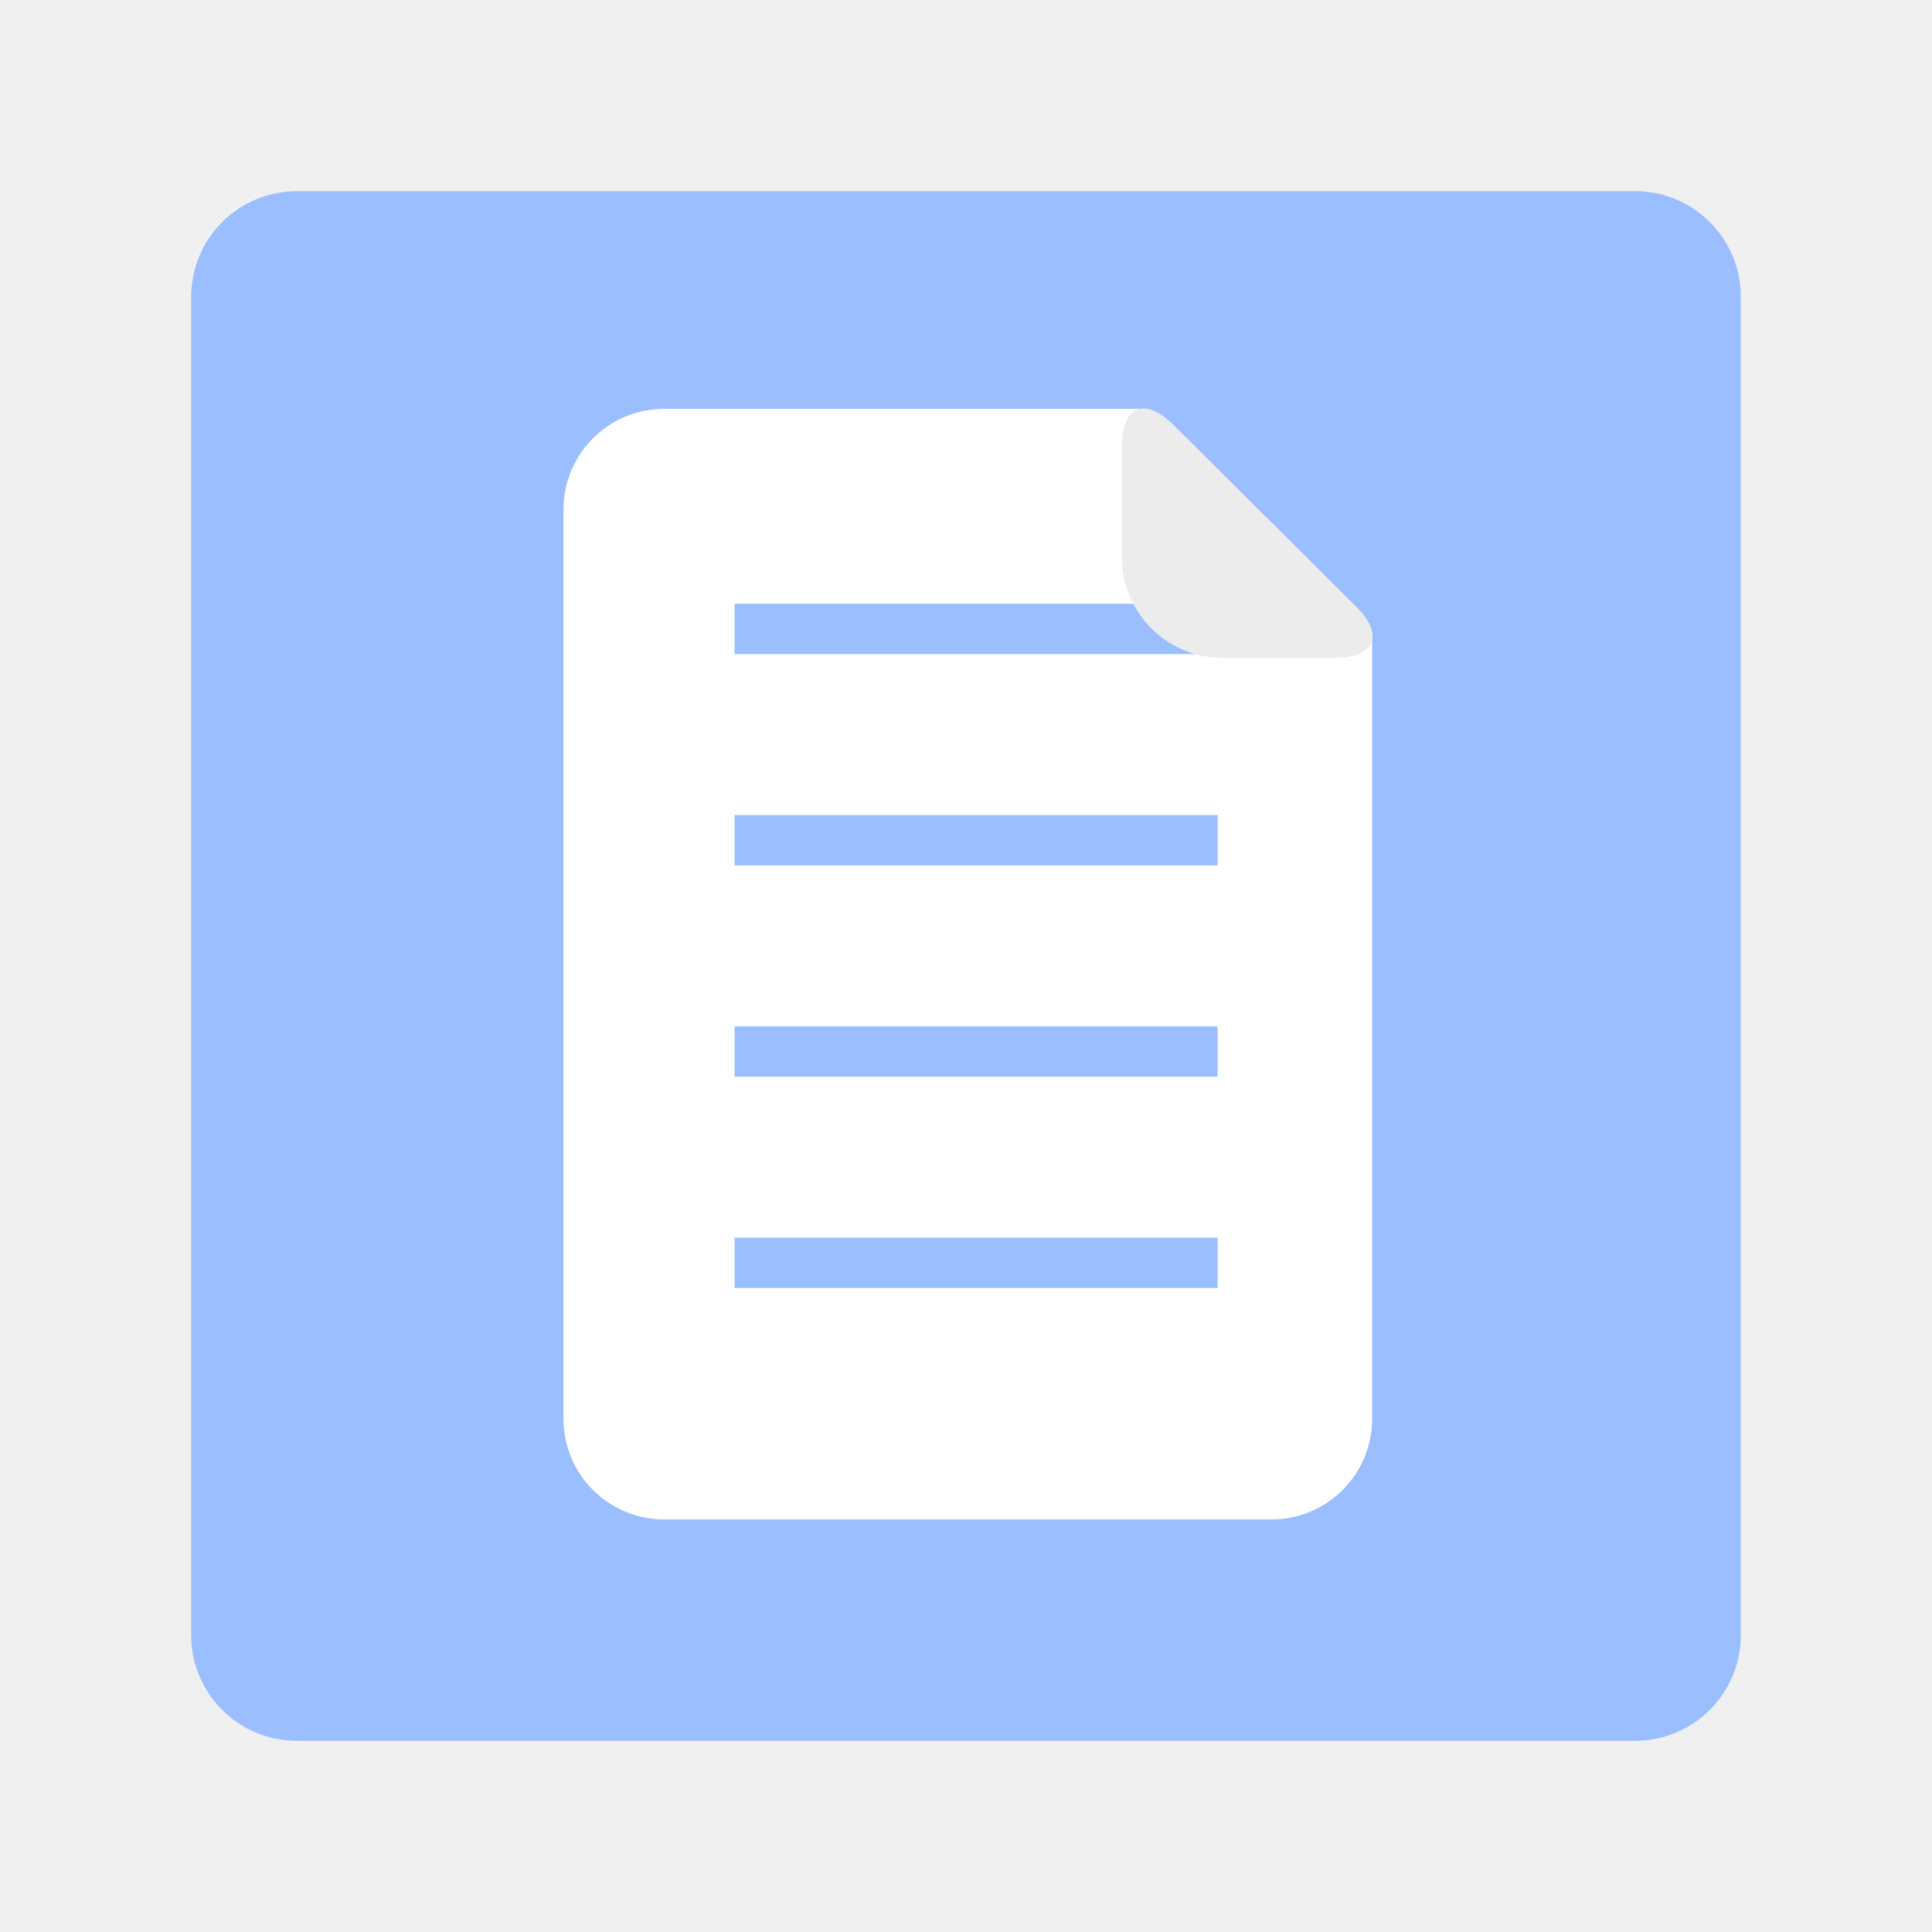
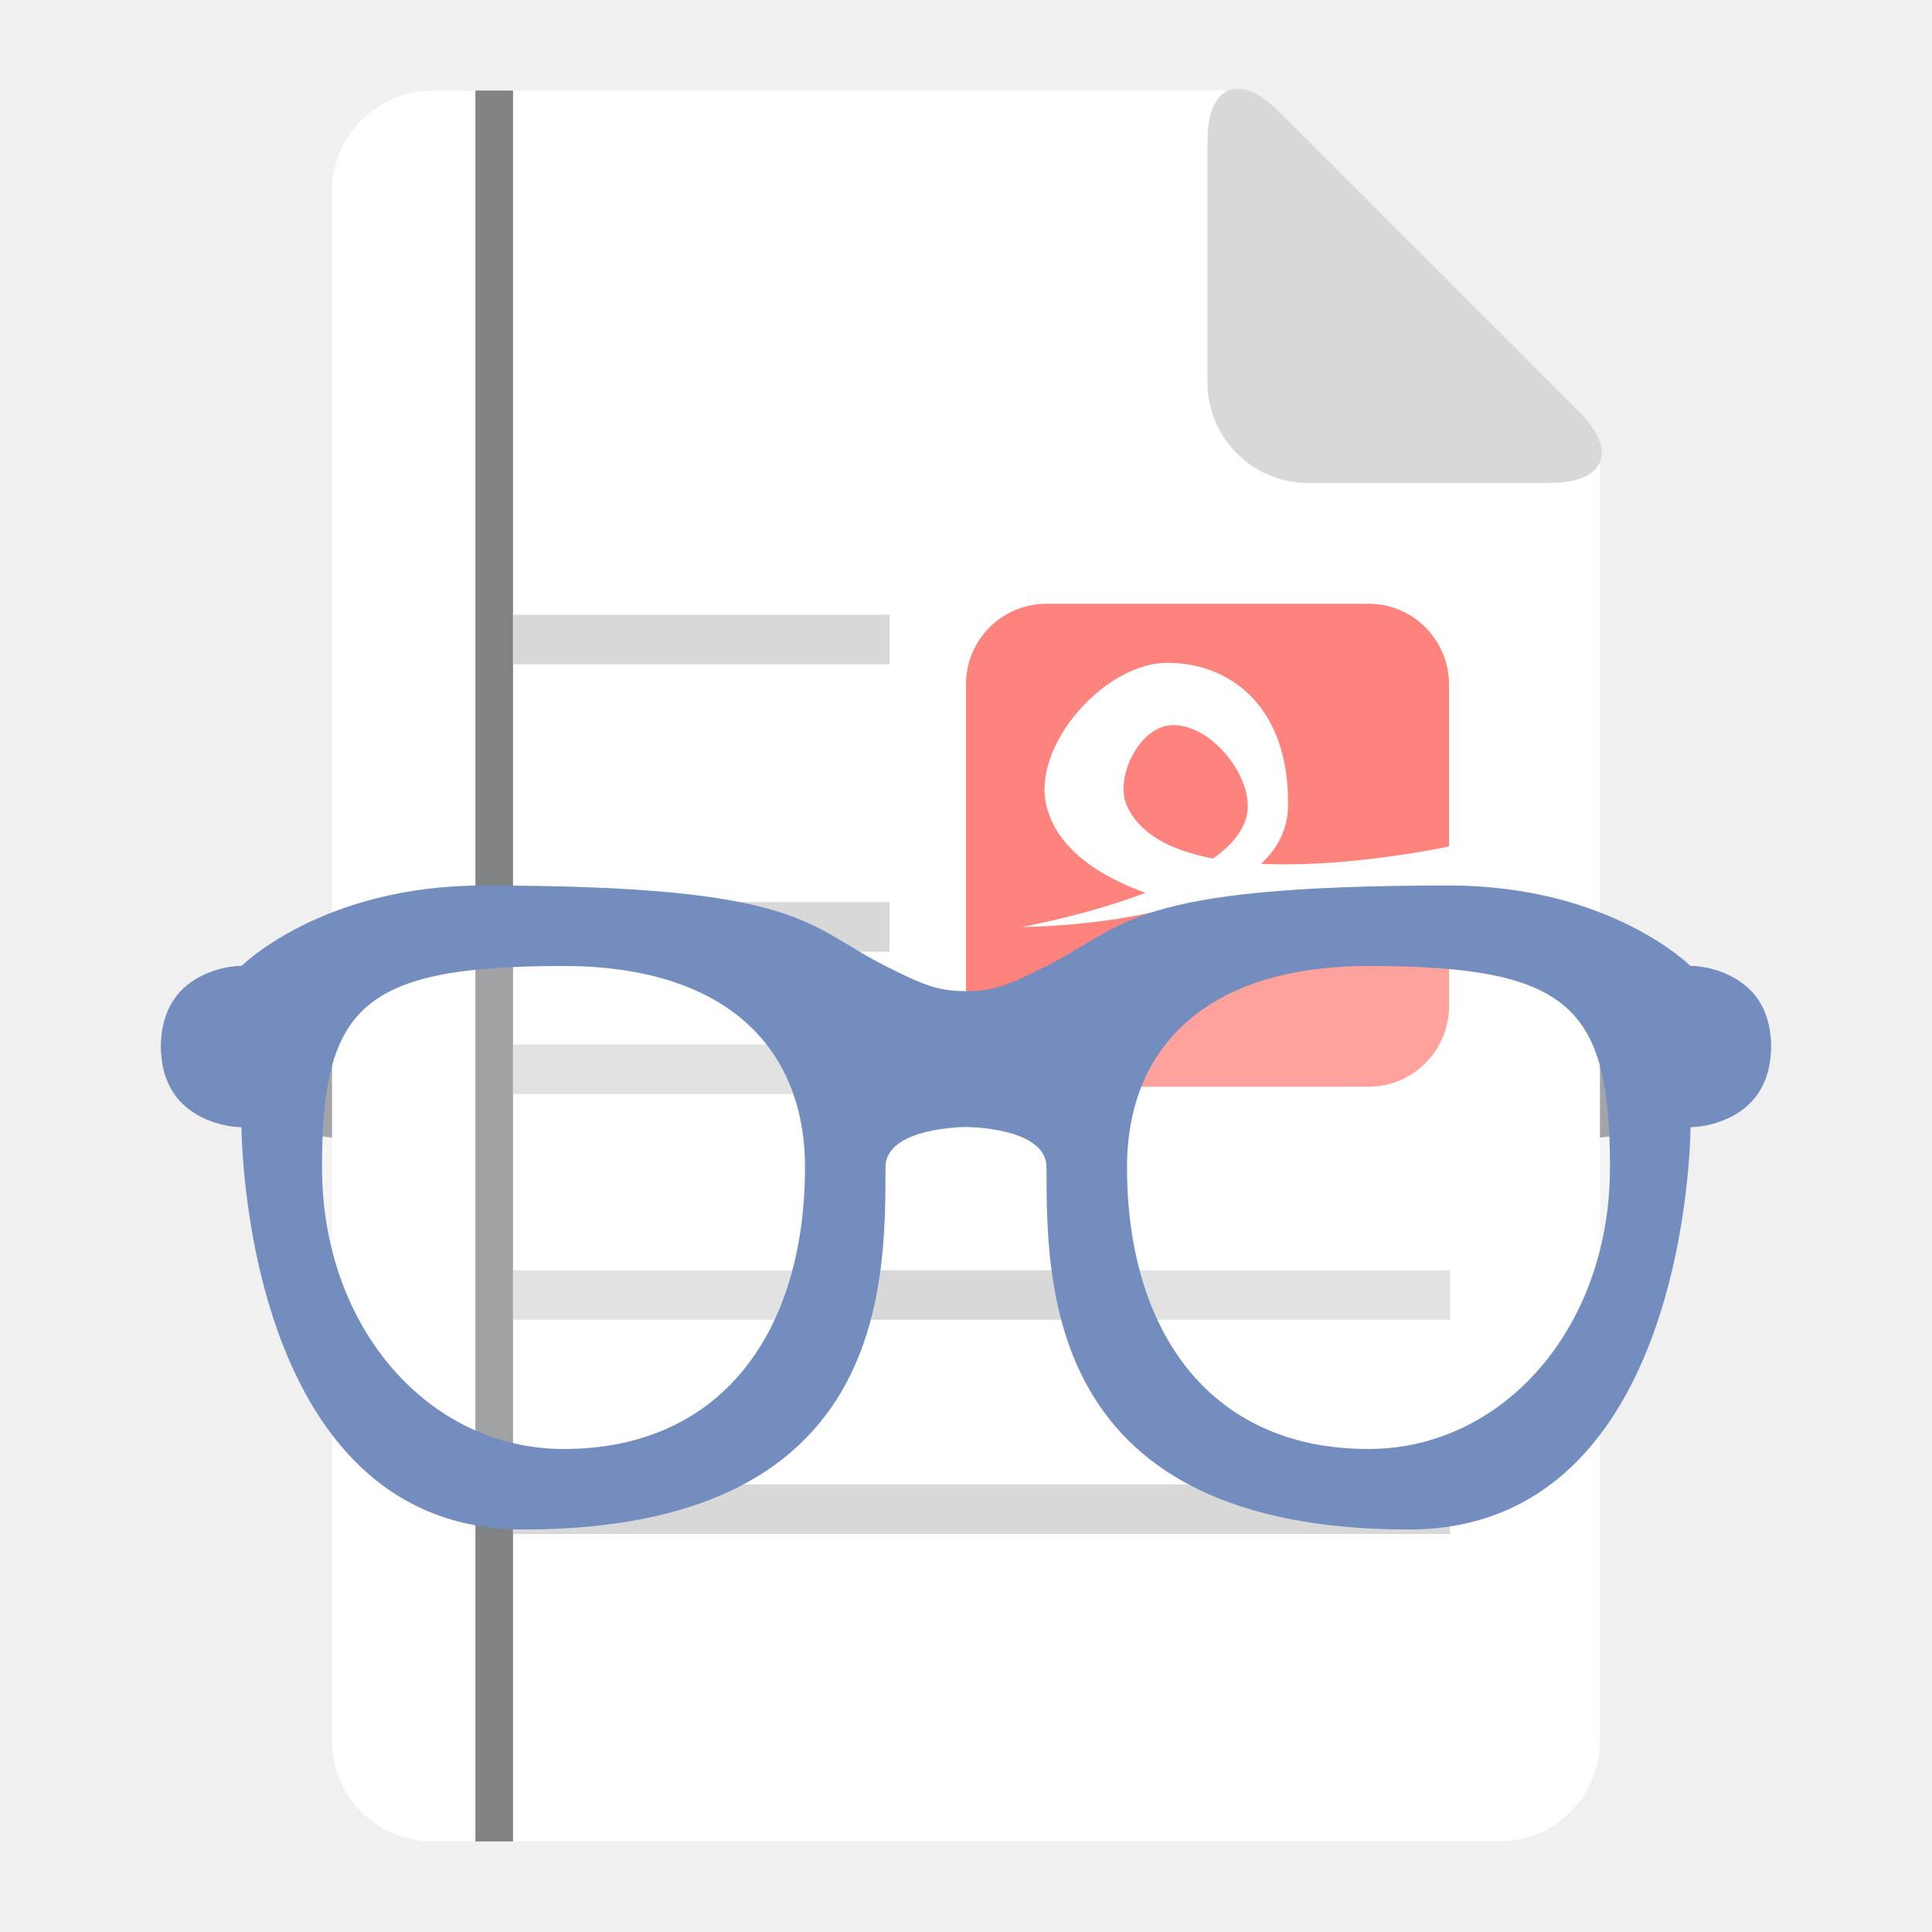
<svg xmlns="http://www.w3.org/2000/svg" width="192" height="192" version="1.1" viewBox="0 0 192 192">
-   <rect x="19.5" y="19.5" width="153" height="153" rx="10" style="fill-rule:evenodd;fill:#9abeff;stroke:#9abeff" />
-   <path d="m56 50.635c0-5.524 4.473-10.001 9.991-10.001h47.935l22.436 22.2v78.159c0 5.526-4.478 10.006-9.995 10.006h-60.372c-5.52 0-9.995-4.48-9.995-10.001z" style="fill-rule:evenodd;fill:#fff" />
-   <rect x="73" y="60" width="47" height="5" style="fill:#9abeff;paint-order:stroke fill markers;stroke-width:1.011" />
-   <path d="m111.49 44.328c0-3.977 2.288-4.925 5.11-2.118l18.18 18.08c2.822 2.807 1.88 5.082-2.093 5.082h-11.204c-5.519 0-9.993-4.475-9.993-9.998z" style="fill-rule:evenodd;fill:#ececec" />
-   <rect x="73" y="102" width="48" height="5" style="fill:#9abeff;paint-order:stroke fill markers" />
-   <rect x="73" y="123" width="48" height="5" style="fill:#9abeff;paint-order:stroke fill markers" />
-   <rect x="73" y="81" width="48" height="5" style="fill:#9abeff;paint-order:stroke fill markers" />
+   <path d="m24 96s-1.835-0.055-3.789 0.922c-1.954 0.977-4.211 3.745-4.211 7.078s2.257 6.101 4.211 7.078c1.553 0.777 2.988 0.9 3.529 0.918 0.266 0.03 15.906 1.783 34.789 4.023 0.166 1.595 0.597 3.2 1.195 4.973 1.67 4.948 4.791 10.992 8.947 17.227 0.824 1.236 3.175 2.569 5.146 2.049 1.972-0.52 2.789-1.782 3.322-2.818 1.066-2.073 1.184-4.348 0.621-6.994-0.566-2.659-1.73-5.036-2.412-6.891 5.303-0.841 12.664-1.851 20.65-2.898 7.987 1.048 15.347 2.057 20.65 2.898-0.682 1.855-1.846 4.232-2.412 6.891-0.563 2.647-0.445 4.921 0.621 6.994 0.533 1.037 1.351 2.299 3.322 2.818 1.972 0.52 4.322-0.812 5.146-2.049 4.156-6.234 7.277-12.279 8.947-17.227 0.598-1.773 1.03-3.378 1.195-4.973 18.883-2.24 34.523-3.994 34.789-4.023 0.541-0.018 1.976-0.141 3.529-0.918 1.954-0.977 4.211-3.745 4.211-7.078s-2.257-6.101-4.211-7.078c-1.954-0.977-3.789-0.922-3.789-0.922-0.14-1.4e-4 -0.279 7e-3 -0.418 0.021 0 0-39.051 4.114-71.582 7.93-32.531-3.816-71.582-7.93-71.582-7.93-0.139-0.014-0.278-0.022-0.418-0.021z" style="color-rendering:auto;color:#000000;dominant-baseline:auto;fill:#83868c;font-feature-settings:normal;font-variant-alternates:normal;font-variant-caps:normal;font-variant-ligatures:normal;font-variant-numeric:normal;font-variant-position:normal;image-rendering:auto;isolation:auto;mix-blend-mode:normal;shape-padding:0;shape-rendering:auto;solid-color:#000000;text-decoration-color:#000000;text-decoration-line:none;text-decoration-style:solid;text-indent:0;text-orientation:mixed;text-transform:none;white-space:normal" />
+   <path d="m33 18.996c0-5.521 4.473-9.996 10.001-9.996h80.821l35.178 35v129c0 5.521-4.484 9.996-9.992 9.996h-106.02c-5.519 0-9.992-4.476-9.992-9.996z" style="fill-rule:evenodd;fill:#fff" />
+   <rect x="96" y="60" width="48" height="48" ry="8" style="fill:#ff837d;paint-order:stroke fill markers" />
+   <path d="m120 13.998c0-5.522 3.164-6.834 7.069-2.929l29.861 29.861c3.904 3.904 2.588 7.069-2.929 7.069h-24.004c-5.522 0-9.998-4.481-9.998-9.998z" style="fill-rule:evenodd;fill:#d8d8d8" />
+   <path d="m47.244 9v174h3.74v-174h-3.74z" style="fill:#56595b;opacity:.75;paint-order:stroke fill markers" />
+   <path d="m50.984 61.09v4.926h37.421v-4.926zm0 28.561v4.926h37.421v-4.926zm0 14.15v4.926h37.421v-4.926zm0 22.43v4.926h93.121v-4.926zm0 21.289v4.926h93.121v-4.926z" style="fill:#d8d8d8;paint-order:stroke fill markers;stroke-width:1.005" />
+   <path d="m72 92-40 4-4 24 12 24 16 4 20-8 8-20v-12zm48 0-12 16v12l8 20 20 8 16-4 12-24-4-24z" style="fill:#fff;opacity:.25" />
+   <path d="m101.56 92.117s26.271-0.001 26.445-12c0.144-9.948-5.791-14.246-12-14.246s-13.507 8.222-12 14.246c3.485 13.931 40 12 40 12v-8s-27.406 5.989-32-4c-1.246-2.709 1.057-7.522 4-8 3.723-0.604 8 4.229 8 8 0 8-22.445 12-22.445 12z" style="fill:#fff" />
+   <path d="m48 88c-16 0-24 8-24 8s-8 0-8 8 8 8 8 8 0 40 28 40c36 0 36-24 36-36 0-4 8-4 8-4s8 0 8 4c0 12 0 36 36 36 28 0 28-40 28-40s8 0 8-8-8-8-8-8-8-8-24-8c-32 0-32 4-40 8-3.578 1.789-5.089 2.5-8 2.5s-4.422-0.711-8-2.5c-8-4-8-8-40-8zm8 8c16 0 24 8 24 20 0 16-8 28-24 28-13.333 0-24-12-24-28s4-20 24-20zm80 0c20 0 24 4 24 20s-10.667 28-24 28c-16 0-24-12-24-28 0-12 8-20 24-20z" style="fill:#728dbe" />
</svg>
